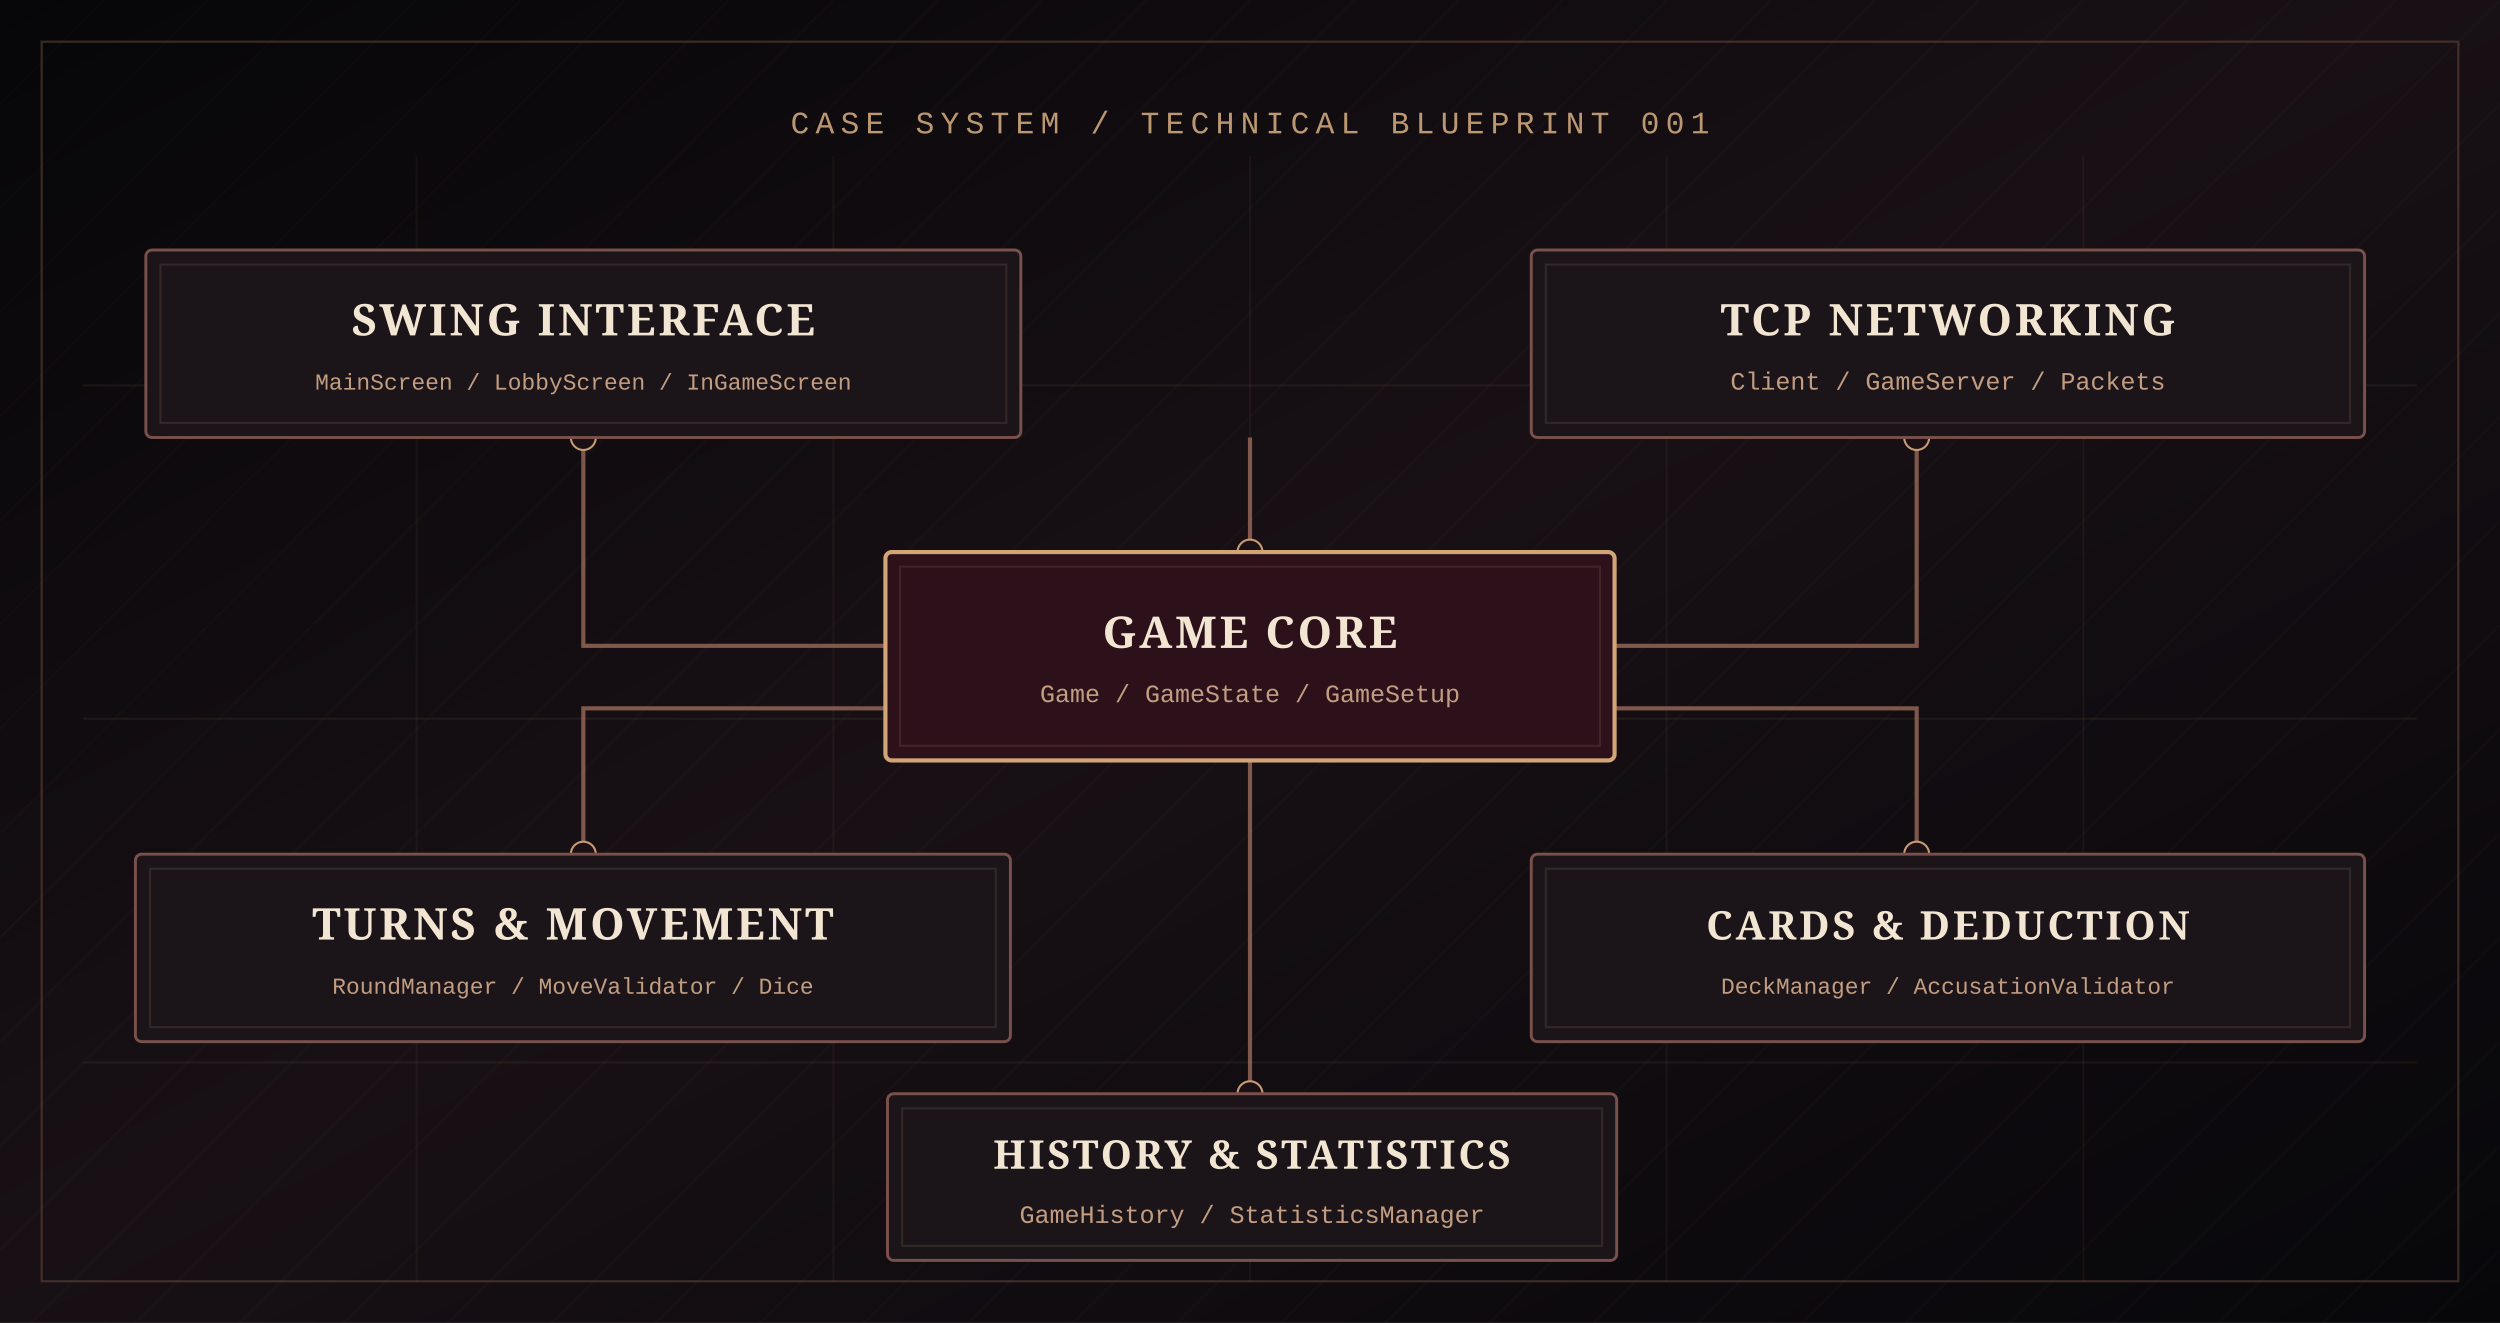
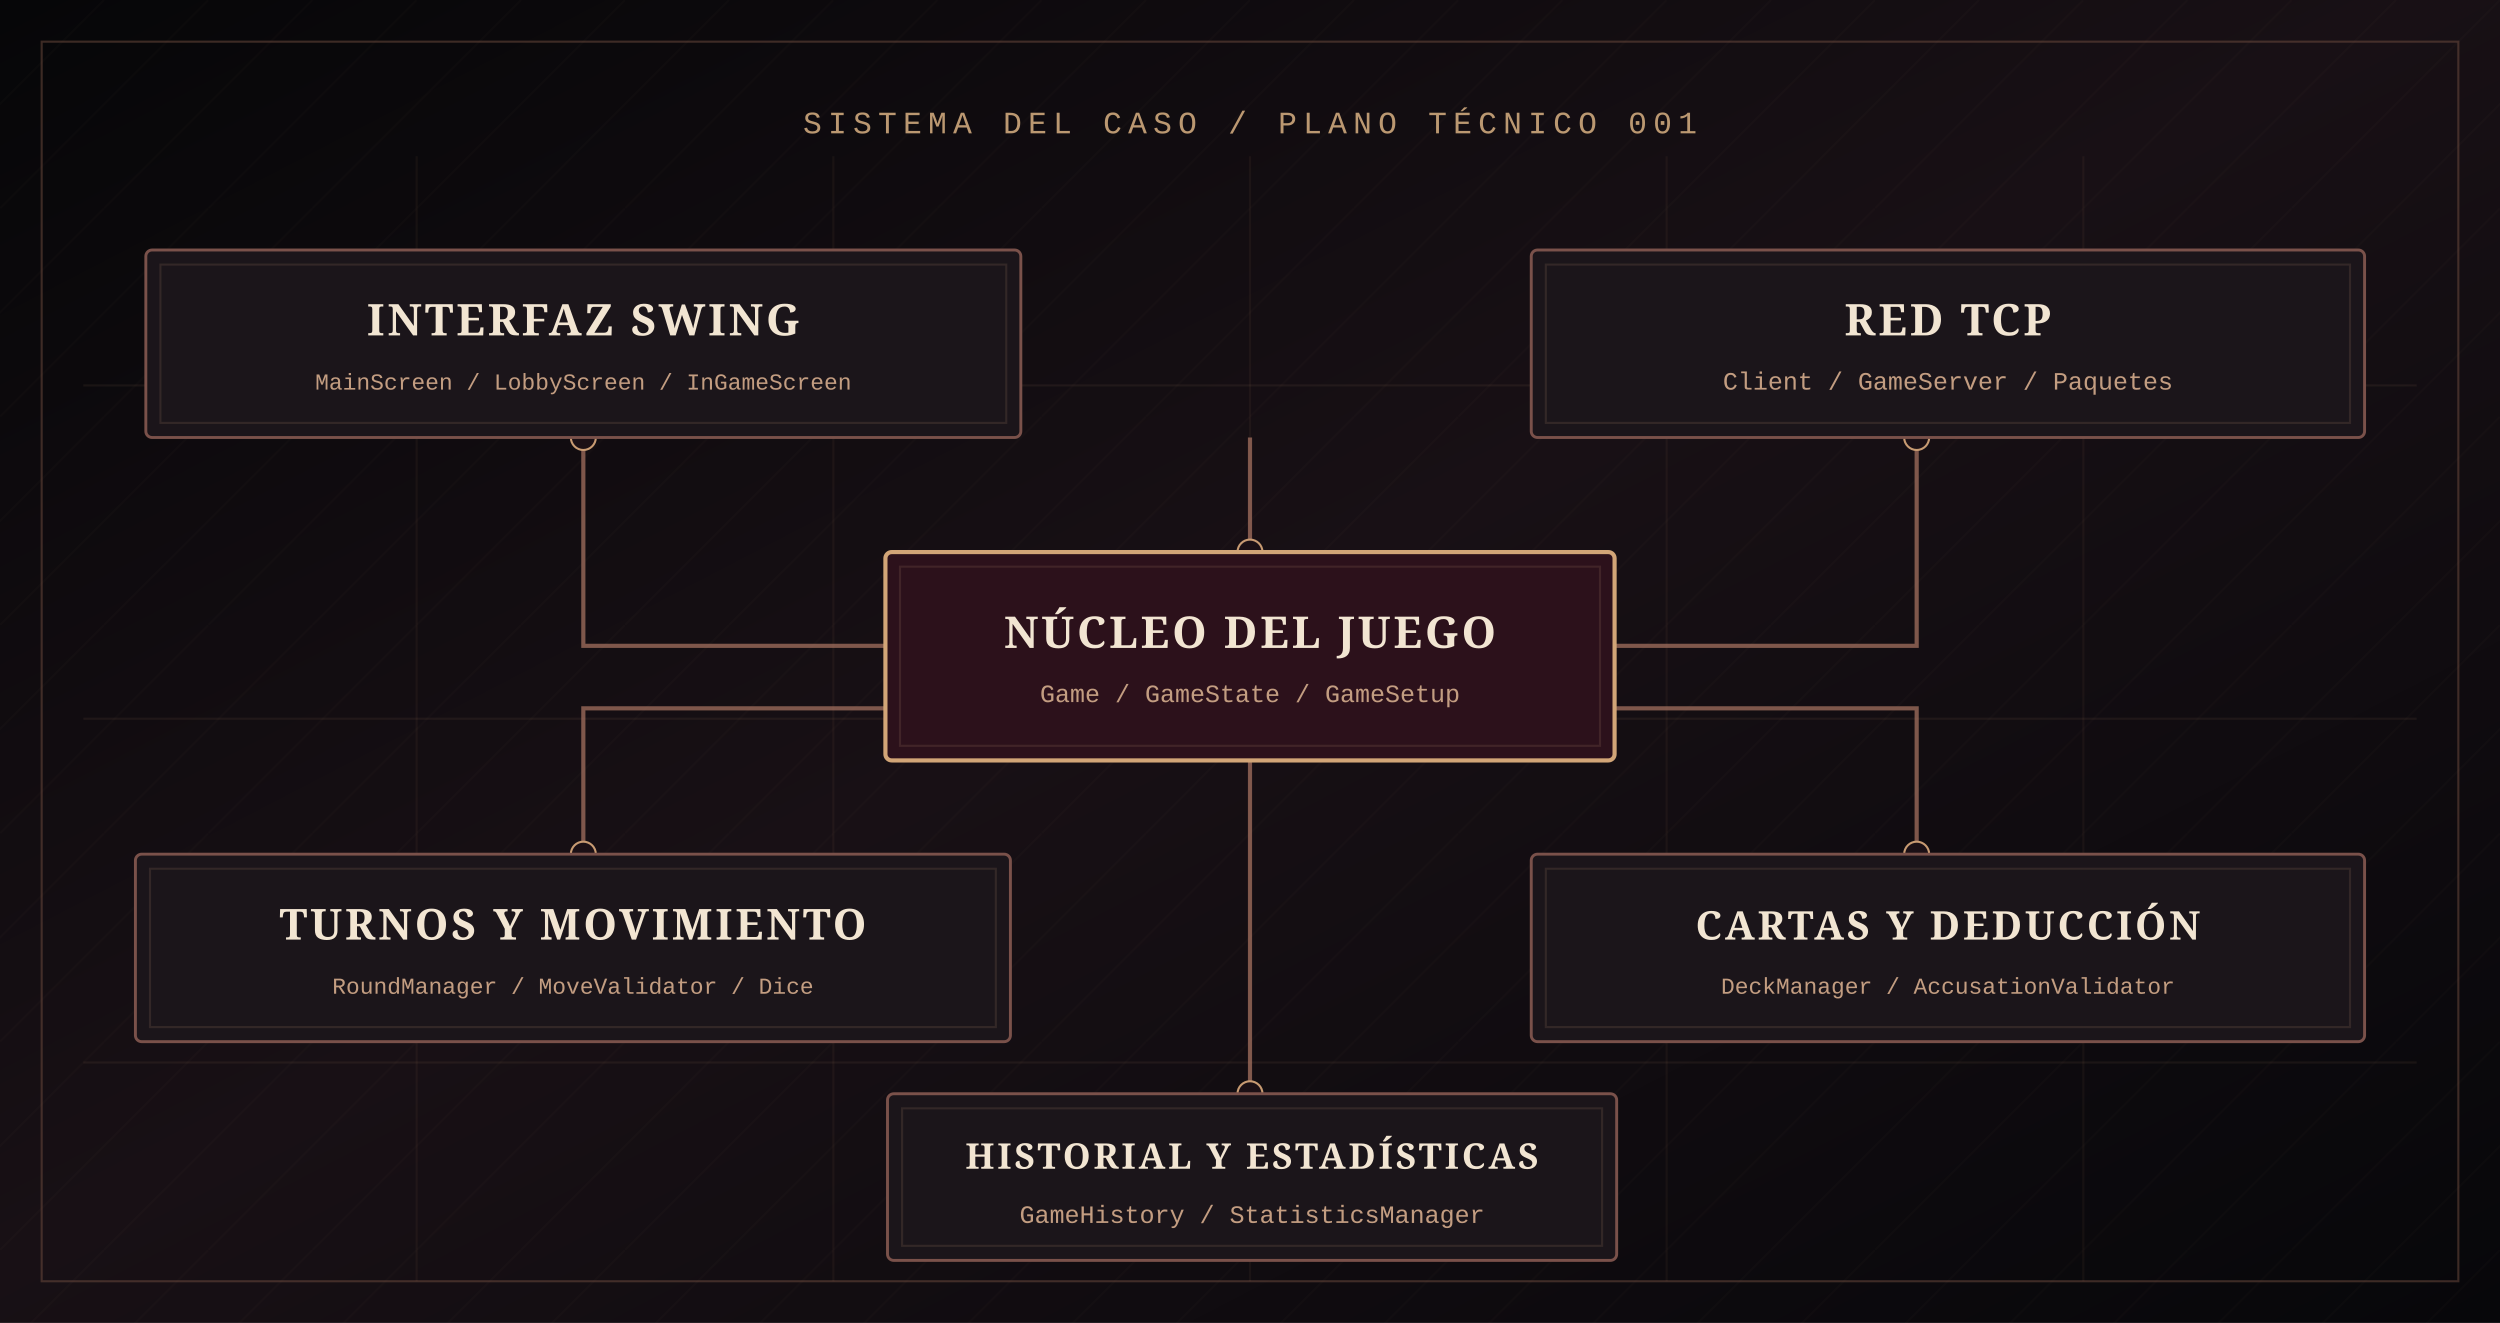
<svg xmlns="http://www.w3.org/2000/svg" width="1200" height="635" viewBox="0 0 1200 635" role="img" aria-label="DeustoMurder noir portfolio illustration">
  <defs>
    <linearGradient id="bg" x2="1" y2="1">
      <stop stop-color="#060608" />
      <stop offset=".48" stop-color="#181015" />
      <stop offset="1" stop-color="#07070A" />
    </linearGradient>
    <linearGradient id="gold" x2="1" y2=".2">
      <stop stop-color="#6A4D34" />
      <stop offset=".32" stop-color="#D3B184" />
      <stop offset=".64" stop-color="#F5E1B7" />
      <stop offset="1" stop-color="#7B5337" />
    </linearGradient>
    <linearGradient id="blood" x2="1" y2=".4">
      <stop stop-color="#26070E" />
      <stop offset=".5" stop-color="#991E39" />
      <stop offset="1" stop-color="#360916" />
    </linearGradient>
    <radialGradient id="glow">
      <stop stop-color="#8C2036" stop-opacity=".5" />
      <stop offset="1" stop-color="#8C2036" stop-opacity="0" />
    </radialGradient>
    <radialGradient id="moon">
      <stop stop-color="#A44752" />
      <stop offset=".65" stop-color="#72202F" />
      <stop offset="1" stop-color="#310916" />
    </radialGradient>
    <pattern id="noise" width="100" height="100" patternUnits="userSpaceOnUse">
      <path d="M0 100L100 0M-50 100L50 0M50 100L150 0" stroke="#C4A37B" stroke-opacity=".022" stroke-width="1" />
    </pattern>
    <filter id="shadow" x="-20%" y="-50%" width="140%" height="200%">
      <feGaussianBlur stdDeviation="6" />
    </filter>
  </defs>
  <style>
 .serif{font-family:Georgia,'Noto Serif',serif; font-weight:bold}
 .mono{font-family:'Courier New',monospace; font-weight:bold}
 .small{font-family:'Courier New',monospace; letter-spacing:3px}
 @keyframes heartbeat{0%,100%{opacity:.55}50%{opacity:1}}
 @keyframes waft{0%,100%{transform:translateX(0px)}50%{transform:translateX(34px)}}
 @keyframes twinkle{0%,100%{opacity:.05}50%{opacity:.42}}
 @keyframes dash{to{stroke-dashoffset:-60}}
 @keyframes reveal{0%{opacity:0;transform:translateY(12px)}100%{opacity:1;transform:translateY(0)}}
 .heartbeat{animation:heartbeat 5s ease-in-out infinite}.waft{animation:waft 10s ease-in-out infinite}
 .twinkle{animation:twinkle 4s ease-in-out infinite}.reveal{animation:reveal 1.8s both}
 .signal{stroke-dasharray:6 10;animation:dash 15s linear infinite}
 @media(prefers-reduced-motion:reduce){*{animation:none!important}}
 
</style>
  <rect width="1200" height="635" fill="url(#bg)" />
  <rect width="1200" height="635" fill="url(#noise)" />
  <rect x="20" y="20" width="1160" height="595" fill="none" stroke="#714D40" opacity=".5" />
-   <text x="600" y="64" class="small" text-anchor="middle" font-size="15" fill="#BB9871">CASE SYSTEM / TECHNICAL BLUEPRINT 001</text>
+   <text x="600" y="64" class="small" text-anchor="middle" font-size="15.0" fill="#BB9871">SISTEMA DEL CASO / PLANO TÉCNICO 001</text>
  <path d="M40 185H1160" stroke="#CBA073" stroke-opacity=".08" />
  <path d="M40 345H1160" stroke="#CBA073" stroke-opacity=".08" />
  <path d="M40 510H1160" stroke="#CBA073" stroke-opacity=".08" />
  <path d="M200 75V615" stroke="#CBA073" stroke-opacity=".06" />
  <path d="M400 75V615" stroke="#CBA073" stroke-opacity=".06" />
  <path d="M600 75V615" stroke="#CBA073" stroke-opacity=".06" />
  <path d="M800 75V615" stroke="#CBA073" stroke-opacity=".06" />
  <path d="M1000 75V615" stroke="#CBA073" stroke-opacity=".06" />
  <g fill="none" stroke="#A77361" stroke-width="2" opacity=".72">
    <path d="M600 210V265" />
    <path d="M600 365V525" />
    <path d="M425 310H280V210" />
    <path d="M775 310H920V210" />
    <path d="M425 340H280V410" />
    <path d="M775 340H920V410" />
  </g>
  <g stroke="#C89B72" fill="#1B1015">
    <circle cx="600" cy="265" r="6" />
    <circle cx="600" cy="525" r="6" />
    <circle cx="280" cy="210" r="6" />
    <circle cx="920" cy="210" r="6" />
    <circle cx="280" cy="410" r="6" />
    <circle cx="920" cy="410" r="6" />
  </g>
  <rect x="425" y="265" width="350" height="100" rx="3" fill="#2C111B" stroke="#D2A577" stroke-width="2" />
  <rect x="432" y="272" width="336" height="86" fill="none" stroke="#CFA678" opacity=".13" />
-   <text x="600.0" y="311.0" text-anchor="middle" fill="#F2E5D2" font-size="21" class="serif" letter-spacing="1.4">GAME CORE</text>
+   <text x="600.0" y="311.0" text-anchor="middle" fill="#F2E5D2" font-size="21.0" class="serif" letter-spacing="1.4">NÚCLEO DEL JUEGO</text>
  <text x="600.0" y="337.0" fill="#C39D81" text-anchor="middle" font-family="Courier New,monospace" font-size="12">Game / GameState / GameSetup</text>
  <rect x="70" y="120" width="420" height="90" rx="3" fill="#1B151A" stroke="#7A514A" stroke-width="1.4" />
  <rect x="77" y="127" width="406" height="76" fill="none" stroke="#CFA678" opacity=".13" />
-   <text x="280.0" y="161.0" text-anchor="middle" fill="#F2E5D2" font-size="21" class="serif" letter-spacing="1.4">SWING INTERFACE</text>
+   <text x="280.0" y="161.0" text-anchor="middle" fill="#F2E5D2" font-size="21.0" class="serif" letter-spacing="1.4">INTERFAZ SWING</text>
  <text x="280.0" y="187.0" fill="#C39D81" text-anchor="middle" font-family="Courier New,monospace" font-size="11">MainScreen / LobbyScreen / InGameScreen</text>
  <rect x="735" y="120" width="400" height="90" rx="3" fill="#1B151A" stroke="#7A514A" stroke-width="1.4" />
  <rect x="742" y="127" width="386" height="76" fill="none" stroke="#CFA678" opacity=".13" />
-   <text x="935.0" y="161.0" text-anchor="middle" fill="#F2E5D2" font-size="21" class="serif" letter-spacing="1.4">TCP NETWORKING</text>
-   <text x="935.0" y="187.0" fill="#C39D81" text-anchor="middle" font-family="Courier New,monospace" font-size="12">Client / GameServer / Packets</text>
+   <text x="935.0" y="161.0" text-anchor="middle" fill="#F2E5D2" font-size="21.0" class="serif" letter-spacing="1.4">RED TCP</text>
+   <text x="935.0" y="187.0" fill="#C39D81" text-anchor="middle" font-family="Courier New,monospace" font-size="12.0">Client / GameServer / Paquetes</text>
  <rect x="65" y="410" width="420" height="90" rx="3" fill="#1B151A" stroke="#7A514A" stroke-width="1.4" />
  <rect x="72" y="417" width="406" height="76" fill="none" stroke="#CFA678" opacity=".13" />
-   <text x="275.0" y="451.0" text-anchor="middle" fill="#F2E5D2" font-size="21" class="serif" letter-spacing="1.4">TURNS &amp; MOVEMENT</text>
+   <text x="275.0" y="451.0" text-anchor="middle" fill="#F2E5D2" font-size="20.5" class="serif" letter-spacing="1.4">TURNOS Y MOVIMIENTO</text>
  <text x="275.0" y="477.0" fill="#C39D81" text-anchor="middle" font-family="Courier New,monospace" font-size="11">RoundManager / MoveValidator / Dice</text>
  <rect x="735" y="410" width="400" height="90" rx="3" fill="#1B151A" stroke="#7A514A" stroke-width="1.4" />
  <rect x="742" y="417" width="386" height="76" fill="none" stroke="#CFA678" opacity=".13" />
-   <text x="935.0" y="451.0" text-anchor="middle" fill="#F2E5D2" font-size="19" class="serif" letter-spacing="1.4">CARDS &amp; DEDUCTION</text>
+   <text x="935.0" y="451.0" text-anchor="middle" fill="#F2E5D2" font-size="19.0" class="serif" letter-spacing="1.4">CARTAS Y DEDUCCIÓN</text>
  <text x="935.0" y="477.0" fill="#C39D81" text-anchor="middle" font-family="Courier New,monospace" font-size="11">DeckManager / AccusationValidator</text>
  <rect x="426" y="525" width="350" height="80" rx="3" fill="#1B151A" stroke="#7A514A" stroke-width="1.4" />
  <rect x="433" y="532" width="336" height="66" fill="none" stroke="#CFA678" opacity=".13" />
-   <text x="601.0" y="561.0" text-anchor="middle" fill="#F2E5D2" font-size="19" class="serif" letter-spacing="1.4">HISTORY &amp; STATISTICS</text>
+   <text x="601.0" y="561.0" text-anchor="middle" fill="#F2E5D2" font-size="17.0" class="serif" letter-spacing="1.4">HISTORIAL Y ESTADÍSTICAS</text>
  <text x="601.0" y="587.0" fill="#C39D81" text-anchor="middle" font-family="Courier New,monospace" font-size="12">GameHistory / StatisticsManager</text>
</svg>
